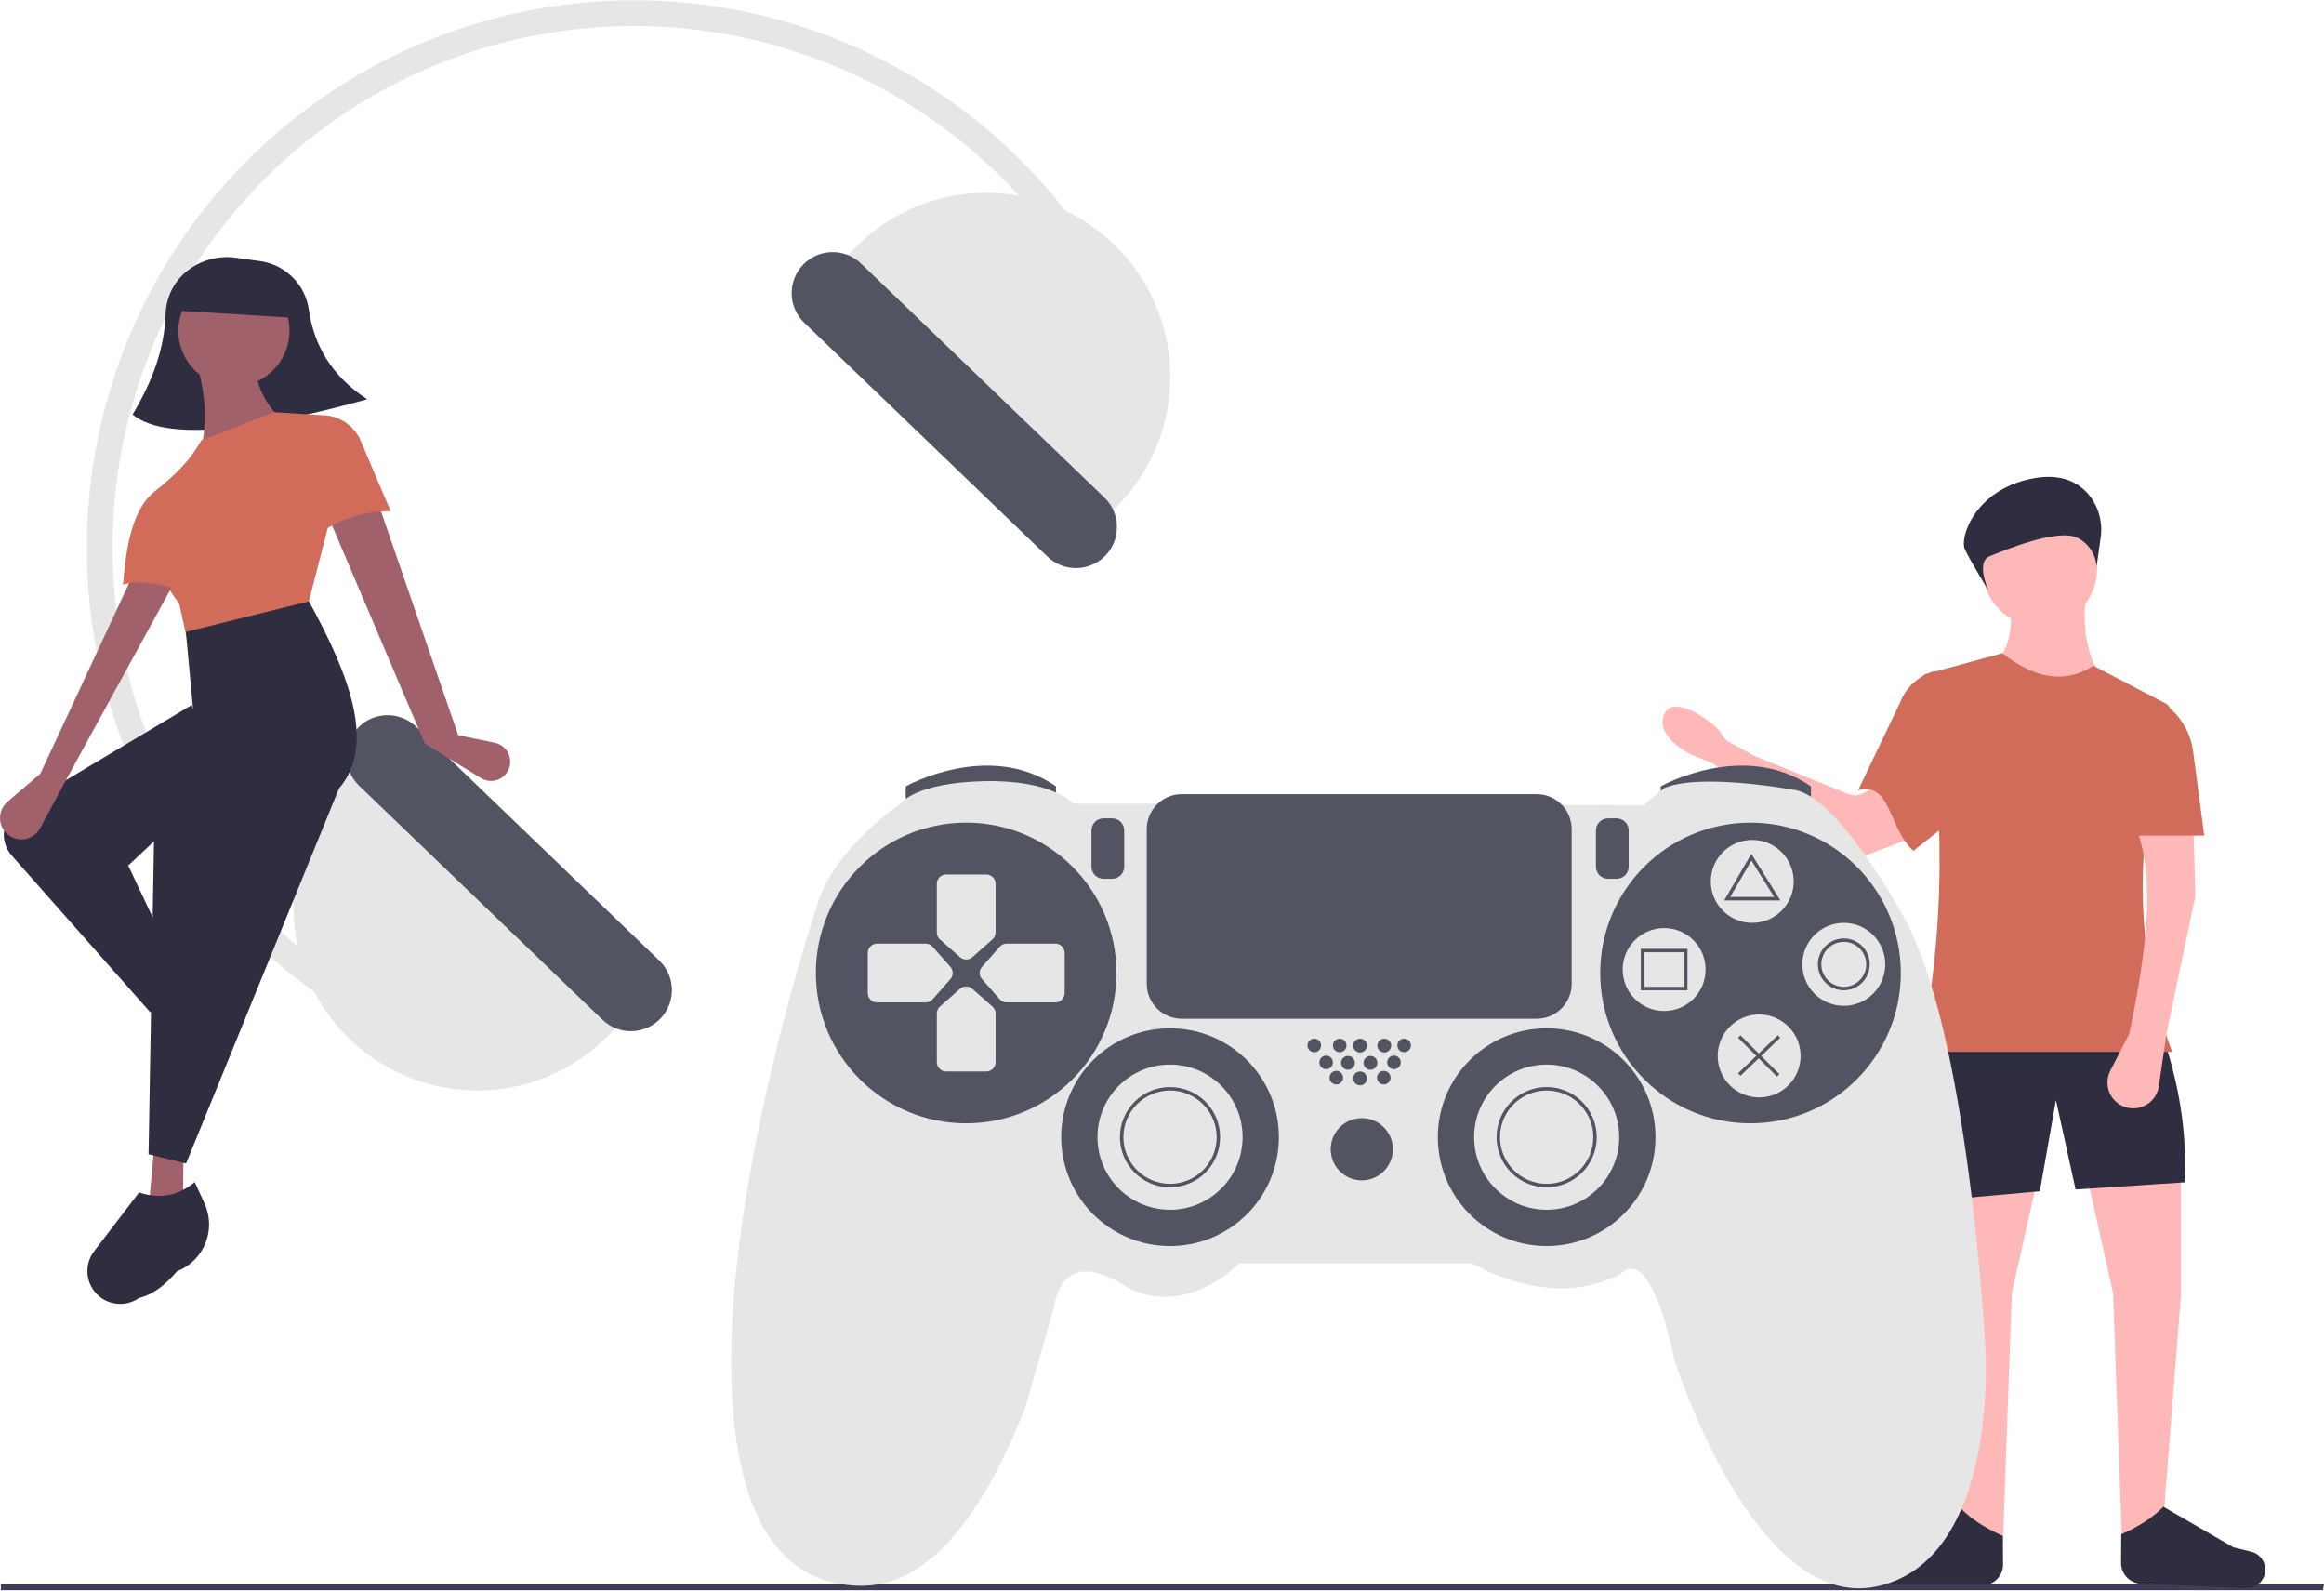
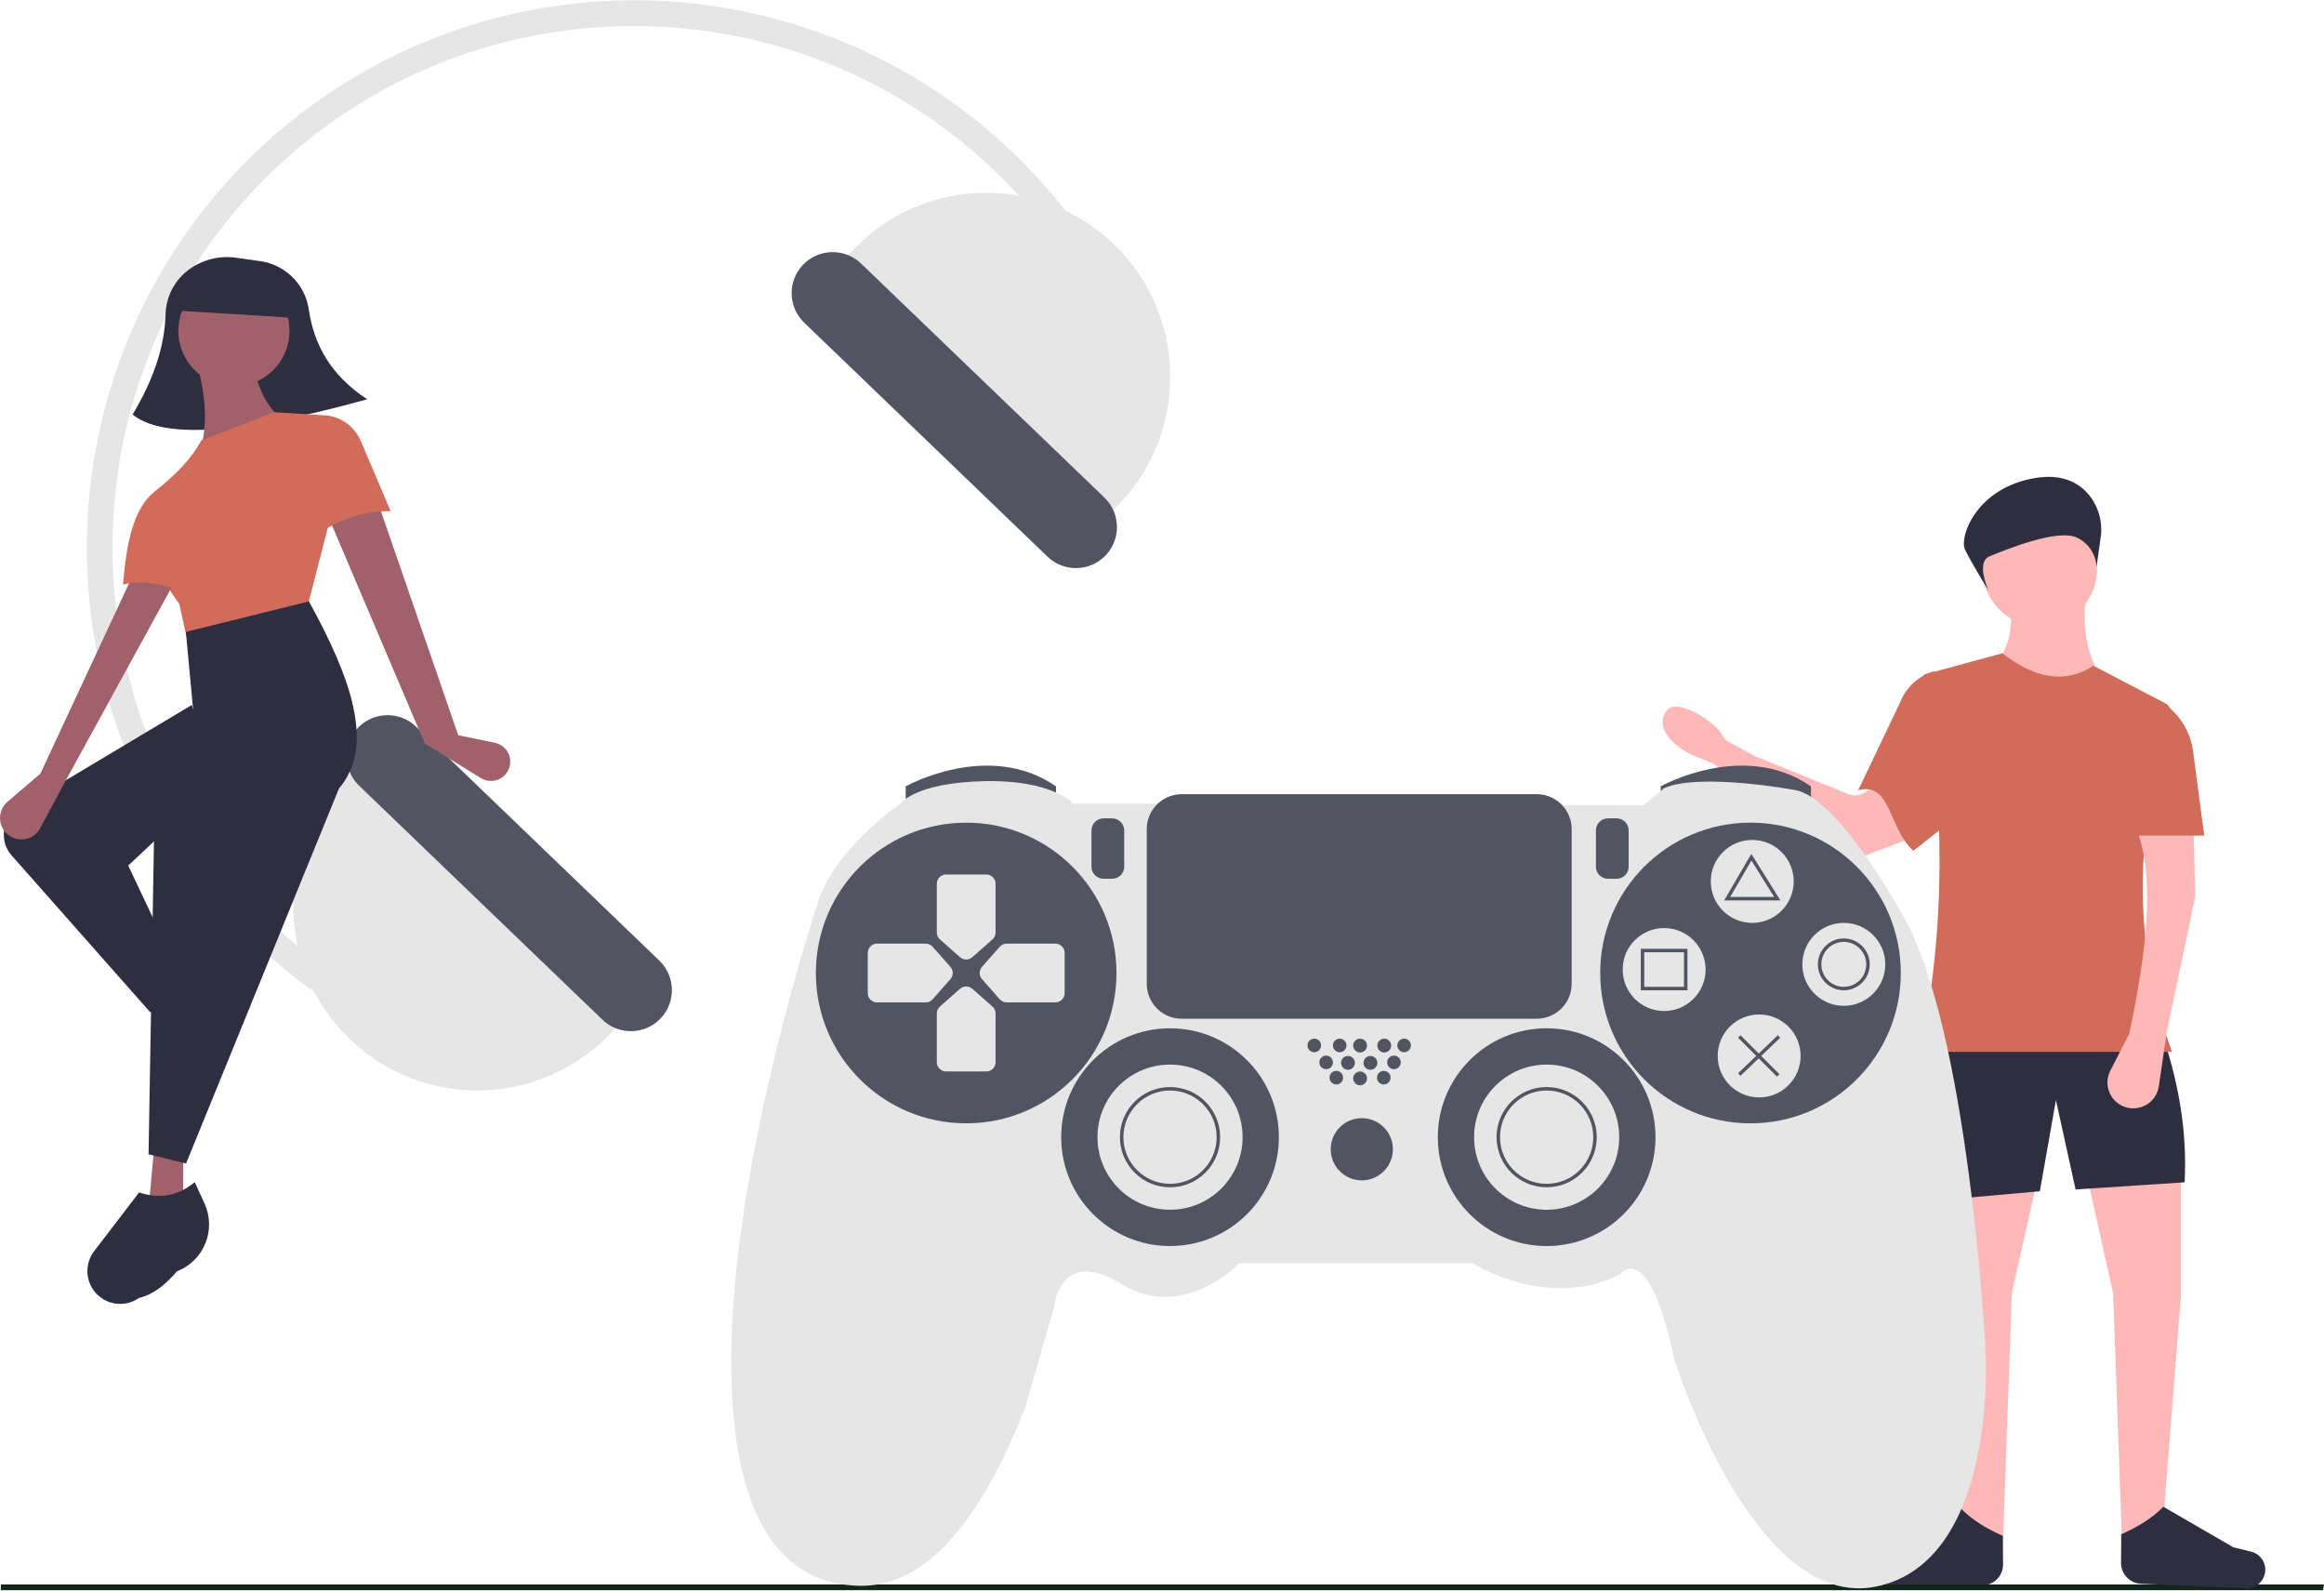
<svg xmlns="http://www.w3.org/2000/svg" width="883.272" height="604.198" viewBox="0 0 883.272 604.198" role="img" artist="Katerina Limpitsouni" source="https://undraw.co/">
  <path d="M916.662,400.177q18.262,19.152,40.749,6.112c-6.291-10.082-7.789-21.048-6.112-32.599H922.095C923.389,383.841,923.041,393.293,916.662,400.177Z" transform="translate(-158.3639 -147.9008)" fill="#ffb8b8" />
  <polygon points="806.517 586.416 822.138 578.267 828.929 492.015 828.929 446.512 792.934 445.833 803.121 491.336 806.517 586.416" fill="#ffb8b8" />
  <polygon points="761.238 586.416 745.618 578.267 738.827 492.015 738.827 446.512 774.821 445.833 764.634 491.336 761.238 586.416" fill="#ffb8b8" />
  <path d="M895.608,603.921l38.032-3.396,6.112-34.636,7.471,33.957,41.428-2.717c.905-16.502-1.394-33.486-6.791-50.936L890.854,544.156Z" transform="translate(-158.3639 -147.9008)" fill="#2f2e41" />
  <path d="M856.078,473.842l-45.749-35.228a6.654,6.654,0,0,0-1.552-.891l-6.649-2.705c-5.341-2.173-15.513-9.4-10.552-16.842,4-6,19.311,4.748,21.195,8.73a6.578,6.578,0,0,0,2.789,2.951l9.297,5.095a6.654,6.654,0,0,0,.698.331l35.396,14.347a6.654,6.654,0,0,0,6.063-.547l6.417-4.069a6.654,6.654,0,0,1,10.09,4.326l2.121,10.704a6.654,6.654,0,0,1-4.157,7.511l-18.977,7.234A6.654,6.654,0,0,1,856.078,473.842Z" transform="translate(-158.3639 -147.9008)" fill="#ffb8b8" />
  <path d="M864.576,448.175c12.666-3.397,11.336,14.299,21,23l19-15-11.005-53.281h0a19.803,19.803,0,0,0-13.049,11.949Z" transform="translate(-158.3639 -147.9008)" fill="#D16B5A" />
  <path d="M888.137,547.552h95.76c-15.498-41.763-13.989-84.717-.793-128.488a3.263,3.263,0,0,0-1.604-3.84L954.015,400.856c-10.789,7.02-22.385,4.863-34.636-4.754l-29.882,8.15C897.631,453.109,897.862,500.962,888.137,547.552Z" transform="translate(-158.3639 -147.9008)" fill="#D16B5A" />
  <path d="M912.082,750.268l-39.907,1.692a7.045,7.045,0,0,1-7.266-5.996h0a7.045,7.045,0,0,1,5.29-7.885l6.769-1.659,26.604-15.42c3.941,4.081,9.369,7.532,16.004,10.471l.078,10.842A7.906,7.906,0,0,1,912.082,750.268Z" transform="translate(-158.3639 -147.9008)" fill="#2f2e41" />
-   <polygon points="882.877 604.198 0.321 604.198 0.321 602.017 883.272 602.017 882.877 604.198" fill="#3f3d56" />
+   <polygon points="882.877 604.198 0.321 604.198 0.321 602.017 883.272 602.017 882.877 604.198" fill="#13261b" />
  <path d="M972.07,749.662l39.907,1.692a7.045,7.045,0,0,0,7.266-5.996h0a7.045,7.045,0,0,0-5.29-7.885l-6.769-1.659-26.604-15.42c-3.941,4.081-9.369,7.532-16.004,10.471l-.078,10.842A7.906,7.906,0,0,0,972.07,749.662Z" transform="translate(-158.3639 -147.9008)" fill="#2f2e41" />
  <circle cx="775.276" cy="216.281" r="21.733" fill="#ffb8b8" />
  <path d="M967.598,540.76l-7.18,13.961a9.818,9.818,0,0,0,5.283,13.683h0a9.818,9.818,0,0,0,13.162-7.776l2.996-20.547L992.726,488.466l-.679-25.808H970.314C977.727,481.853,974.05,510.166,967.598,540.76Z" transform="translate(-158.3639 -147.9008)" fill="#ffb8b8" />
  <path d="M966.918,465.375h29.203l-4.239-32.027a26.235,26.235,0,0,0-14.777-20.267h0Z" transform="translate(-158.3639 -147.9008)" fill="#D16B5A" />
  <path d="M956.745,352.211a20.895,20.895,0,0,0-4.568-16.413c-3.708-4.388-9.923-7.979-20.234-6.285-22.497,3.696-28.985,22.425-26.781,27.135s8.96,15.628,8.96,15.628-4.958-10.808.423-13.008,26.207-10.867,33.476-6.962a13.028,13.028,0,0,1,7.165,10.975Z" transform="translate(-158.3639 -147.9008)" fill="#2f2e41" />
  <path d="M584.773,261.764l-8.738,4.434a197.756,197.756,0,0,0-39.44-53.181c-78.782-75.738-204.492-73.262-280.23,5.52s-73.262,204.492,5.52,280.23A198.061,198.061,0,0,0,312.786,534.292l-4.274,8.816A207.991,207.991,0,1,1,584.773,261.764Z" transform="translate(-158.3639 -147.9008)" fill="#e6e6e6" />
  <path d="M289.156,444.051A69.924,69.924,0,0,0,389.971,540.971l12.038-12.522L301.194,431.529Z" transform="translate(-158.3639 -147.9008)" fill="#e6e6e6" />
  <path d="M294.439,424.417a15.606,15.606,0,0,0,.434,22.041l92.467,88.895a15.588,15.588,0,0,0,21.606-22.475l-92.467-88.895A15.606,15.606,0,0,0,294.439,424.417Z" transform="translate(-158.3639 -147.9008)" fill="#535461" />
  <path d="M571.774,351.862l12.038-12.522a69.924,69.924,0,0,0-100.815-96.92l-12.038,12.522Z" transform="translate(-158.3639 -147.9008)" fill="#e6e6e6" />
  <path d="M463.587,248.473a15.606,15.606,0,0,0,.434,22.041l92.467,88.895a15.588,15.588,0,0,0,21.606-22.475l-92.467-88.895A15.606,15.606,0,0,0,463.587,248.473Z" transform="translate(-158.3639 -147.9008)" fill="#535461" />
  <path d="M502.593,453.907v-7.223s31.517-17.728,57.124,0v6.566Z" transform="translate(-158.3639 -147.9008)" fill="#535461" />
  <path d="M789.529,453.907v-7.223s31.517-17.728,57.124,0v6.566Z" transform="translate(-158.3639 -147.9008)" fill="#535461" />
  <path d="M597.144,453.251H566.284s-7.879-9.192-34.143-8.536-31.517,8.536-31.517,8.536-25.936,17.4-31.845,39.068c0,0-31.845,95.536-32.502,170.389s28.234,85.358,43.336,87.328,42.023-.657,68.287-66.974L559.061,644.322s1.97-22.981,25.608-8.536,44.649-7.879,44.649-7.879h88.641s29.547,18.385,56.468,3.94c0,0,10.506-13.789,20.355,32.83,0,0,30.204,95.864,76.823,86.015s41.366-89.955,41.366-89.955-6.238-122.457-31.845-165.792c0,0-24.623-44.977-41.038-46.947,0,0-35.457-6.566-49.245-.657l-7.879,6.566Z" transform="translate(-158.3639 -147.9008)" fill="#e6e6e6" />
  <circle cx="367.21" cy="369.697" r="57.124" fill="#535461" />
  <circle cx="665.308" cy="369.697" r="57.124" fill="#535461" />
  <path d="M535.528,504.86l-7.617,6.737a3.532,3.532,0,0,1-4.668,0l-7.63-6.737a3.526,3.526,0,0,1-1.195-2.626V483.697a3.533,3.533,0,0,1,3.533-3.526h15.266a3.526,3.526,0,0,1,3.533,3.519V502.22A3.526,3.526,0,0,1,535.528,504.86Z" transform="translate(-158.3639 -147.9008)" fill="#e6e6e6" />
  <path d="M535.528,530.329l-7.617-6.73a3.533,3.533,0,0,0-4.668,0l-7.63,6.737a3.526,3.526,0,0,0-1.195,2.626v18.516a3.526,3.526,0,0,0,3.519,3.533h15.279a3.526,3.526,0,0,0,3.533-3.519V532.969A3.526,3.526,0,0,0,535.528,530.329Z" transform="translate(-158.3639 -147.9008)" fill="#e6e6e6" />
  <path d="M512.843,527.565l6.737-7.63a3.532,3.532,0,0,0,0-4.668l-6.737-7.63a3.533,3.533,0,0,0-2.626-1.195H491.7a3.533,3.533,0,0,0-3.526,3.533v15.266a3.526,3.526,0,0,0,3.519,3.533h18.529A3.526,3.526,0,0,0,512.843,527.565Z" transform="translate(-158.3639 -147.9008)" fill="#e6e6e6" />
  <path d="M538.312,527.565l-6.724-7.636a3.526,3.526,0,0,1,0-4.668l6.737-7.63a3.526,3.526,0,0,1,2.626-1.195h18.516a3.526,3.526,0,0,1,3.533,3.519V525.234a3.526,3.526,0,0,1-3.519,3.533H540.958A3.526,3.526,0,0,1,538.312,527.565Z" transform="translate(-158.3639 -147.9008)" fill="#e6e6e6" />
  <circle cx="444.69" cy="432.074" r="41.366" fill="#535461" />
  <circle cx="587.829" cy="432.074" r="41.366" fill="#535461" />
  <circle cx="444.69" cy="432.074" r="27.577" fill="#e6e6e6" />
  <path d="M603.054,599.016A19.041,19.041,0,1,1,622.095,579.975,19.063,19.063,0,0,1,603.054,599.016Zm0-36.77a17.728,17.728,0,1,0,17.728,17.728A17.748,17.748,0,0,0,603.054,562.247Z" transform="translate(-158.3639 -147.9008)" fill="#535461" />
  <circle cx="587.829" cy="432.074" r="27.577" fill="#e6e6e6" />
  <path d="M746.193,599.016a19.041,19.041,0,1,1,19.041-19.041A19.063,19.063,0,0,1,746.193,599.016Zm0-36.77a17.728,17.728,0,1,0,17.728,17.728A17.748,17.748,0,0,0,746.193,562.247Z" transform="translate(-158.3639 -147.9008)" fill="#535461" />
  <circle cx="517.572" cy="436.67" r="11.819" fill="#535461" />
  <circle cx="499.509" cy="397.222" r="2.58" fill="#535461" />
  <circle cx="509.175" cy="397.222" r="2.58" fill="#535461" />
  <circle cx="507.888" cy="409.467" r="2.58" fill="#535461" />
  <circle cx="516.916" cy="409.75" r="2.626" fill="#535461" />
  <circle cx="525.931" cy="409.467" r="2.58" fill="#535461" />
  <circle cx="504.02" cy="403.67" r="2.58" fill="#535461" />
  <circle cx="512.32" cy="403.84" r="2.626" fill="#535461" />
  <circle cx="520.856" cy="403.84" r="2.626" fill="#535461" />
  <circle cx="529.798" cy="403.67" r="2.58" fill="#535461" />
  <circle cx="516.916" cy="397.274" r="2.626" fill="#535461" />
  <circle cx="526.108" cy="397.274" r="2.626" fill="#535461" />
  <circle cx="533.666" cy="397.222" r="2.58" fill="#535461" />
  <path d="M577.774,458.847a4.586,4.586,0,0,0-4.581,4.581V477.217a4.586,4.586,0,0,0,4.581,4.581h3.283a4.586,4.586,0,0,0,4.581-4.581V463.428a4.586,4.586,0,0,0-4.581-4.581Z" transform="translate(-158.3639 -147.9008)" fill="#535461" />
  <path d="M769.502,458.847a4.586,4.586,0,0,0-4.581,4.581V477.217a4.586,4.586,0,0,0,4.581,4.581h3.283a4.586,4.586,0,0,0,4.581-4.581V463.428a4.586,4.586,0,0,0-4.581-4.581Z" transform="translate(-158.3639 -147.9008)" fill="#535461" />
  <circle cx="665.965" cy="334.897" r="15.758" fill="#e6e6e6" />
  <circle cx="632.478" cy="368.384" r="15.758" fill="#e6e6e6" />
  <circle cx="700.765" cy="366.414" r="15.758" fill="#e6e6e6" />
  <circle cx="668.591" cy="401.214" r="15.758" fill="#e6e6e6" />
  <path d="M607.485,449.654a13.296,13.296,0,0,0-13.281,13.281v58.766a13.296,13.296,0,0,0,13.281,13.281H742.417a13.296,13.296,0,0,0,13.281-13.281V462.936A13.296,13.296,0,0,0,742.417,449.654Z" transform="translate(-158.3639 -147.9008)" fill="#535461" />
  <path d="M835.035,490.02H813.665l10.316-17.685ZM815.951,488.707h16.713l-8.645-13.832Z" transform="translate(-158.3639 -147.9008)" fill="#535461" />
  <path d="M799.706,524.164H781.978V508.405h17.728Zm-16.415-1.313H798.393V509.718H783.291Z" transform="translate(-158.3639 -147.9008)" fill="#535461" />
  <path d="M859.129,524.164a9.849,9.849,0,1,1,9.849-9.849A9.86,9.86,0,0,1,859.129,524.164Zm0-18.385a8.536,8.536,0,1,0,8.536,8.536A8.546,8.546,0,0,0,859.129,505.779Z" transform="translate(-158.3639 -147.9008)" fill="#535461" />
  <rect x="826.135" y="538.668" width="1.313" height="20.893" transform="translate(-304.4849 597.5607) rotate(-45)" fill="#535461" />
  <rect x="816.506" y="548.294" width="20.898" height="1.313" transform="translate(-308.4265 576.0851) rotate(-43.734)" fill="#535461" />
  <path d="M297.935,299.615c-35.851,9.884-75.108,17.324-89.175,5.781,7.702-12.822,12.144-25.459,12.521-37.867a21.772,21.772,0,0,1,6.408-15.103,24.371,24.371,0,0,1,20.328-6.606l9.304,1.306q.47.066.935.15A21.759,21.759,0,0,1,275.75,265.612C277.711,279.066,284.303,290.714,297.935,299.615Z" transform="translate(-158.3639 -147.9008)" fill="#2f2e41" />
  <path d="M332.517,427.259l13.937,2.874a7.32,7.32,0,0,1,5.244,10.067v0a7.32,7.32,0,0,1-10.557,3.338l-21.319-13.112L283.611,345.3l18.756-5.425Z" transform="translate(-158.3639 -147.9008)" fill="#a0616a" />
  <polygon points="74.869 391.06 64.316 394.129 56.328 377.632 64.451 373.399 74.869 391.06" fill="#a0616a" />
  <polygon points="69.507 461.743 56.559 458.315 58.586 436.07 69.729 436.756 69.507 461.743" fill="#a0616a" />
  <path d="M229.221,523.539l-13.714,9.025L162.763,472.904a11.756,11.756,0,0,1,2.777-17.878l65.706-39.261,10.064,28.91-34.214,32.107Z" transform="translate(-158.3639 -147.9008)" fill="#2f2e41" />
  <path d="M240.77,554.769q-.052.067-.103.134c-.876,5.132-2.416,9.813-5.853,13.202a10.229,10.229,0,0,1-12.423,5.611h0a10.229,10.229,0,0,1-7.093-10.894l2.563-22.905c6.147-1.413,10.835-4.909,13.208-11.71L237.042,532.275A15.705,15.705,0,0,1,240.77,554.769Z" transform="translate(-158.3639 -147.9008)" fill="#2f2e41" />
  <circle cx="88.908" cy="125.702" r="21.108" fill="#a0616a" />
  <path d="M265.551,307.345l-33.276,27.559L229.683,323.56l5.808-8.854c1.612-8.686.571-18.265-2.199-28.426l21.71.02C255.94,294.511,259.137,301.674,265.551,307.345Z" transform="translate(-158.3639 -147.9008)" fill="#a0616a" />
  <path d="M274.919,379.635l-44.923,13.684-3.495-15.977c-8.419-11.304-12.078-21.621-6.571-30.038l-2.772-12.671c7.951-6.26,14.203-12.665,17.636-19.31l27.639-10.8,20.319,1.25,6,20.107Z" transform="translate(-158.3639 -147.9008)" fill="#D16B5A" />
  <path d="M306.833,342.123a46.281,46.281,0,0,0-26.823,8.218l2.742-44.57h0a16.176,16.176,0,0,1,12.744,9.701Z" transform="translate(-158.3639 -147.9008)" fill="#D16B5A" />
  <path d="M229.081,589.981l-14.258-3.509,2.099-121.153,19.146-20.967-4.286-26.581-2.773-29.777,46.768-11.597c15.808,28.703,25.362,54.799,11.415,71.1Z" transform="translate(-158.3639 -147.9008)" fill="#2f2e41" />
  <path d="M225.806,630.886q-.096.038-.192.075c-4.14,4.807-8.689,8.727-14.408,10.106a12.466,12.466,0,0,1-16.497-1.949v0a12.466,12.466,0,0,1-.56-15.833l17.07-22.305c7.306,2.388,14.398,1.684,21.15-3.926l3.681,8.003A19.139,19.139,0,0,1,225.806,630.886Z" transform="translate(-158.3639 -147.9008)" fill="#2f2e41" />
  <path d="M173.72,441.832l-12.515,10.715a8.121,8.121,0,0,0,1.941,13.571h0a8.121,8.121,0,0,0,10.499-3.565l9.05-16.88,41.504-75.739-15.61-2.934Z" transform="translate(-158.3639 -147.9008)" fill="#a0616a" />
  <path d="M226.699,372.062c-8.107-2.447-15.7-3.888-21.589-1.986,1.235-15.276,3.779-28.923,12.05-35.444l11.758,1.381Z" transform="translate(-158.3639 -147.9008)" fill="#D16B5A" />
  <path d="M270.835,268.708l-45.145-2.778.556-9.029q23.639-15.939,45.145,2.778Z" transform="translate(-158.3639 -147.9008)" fill="#2f2e41" />
</svg>
